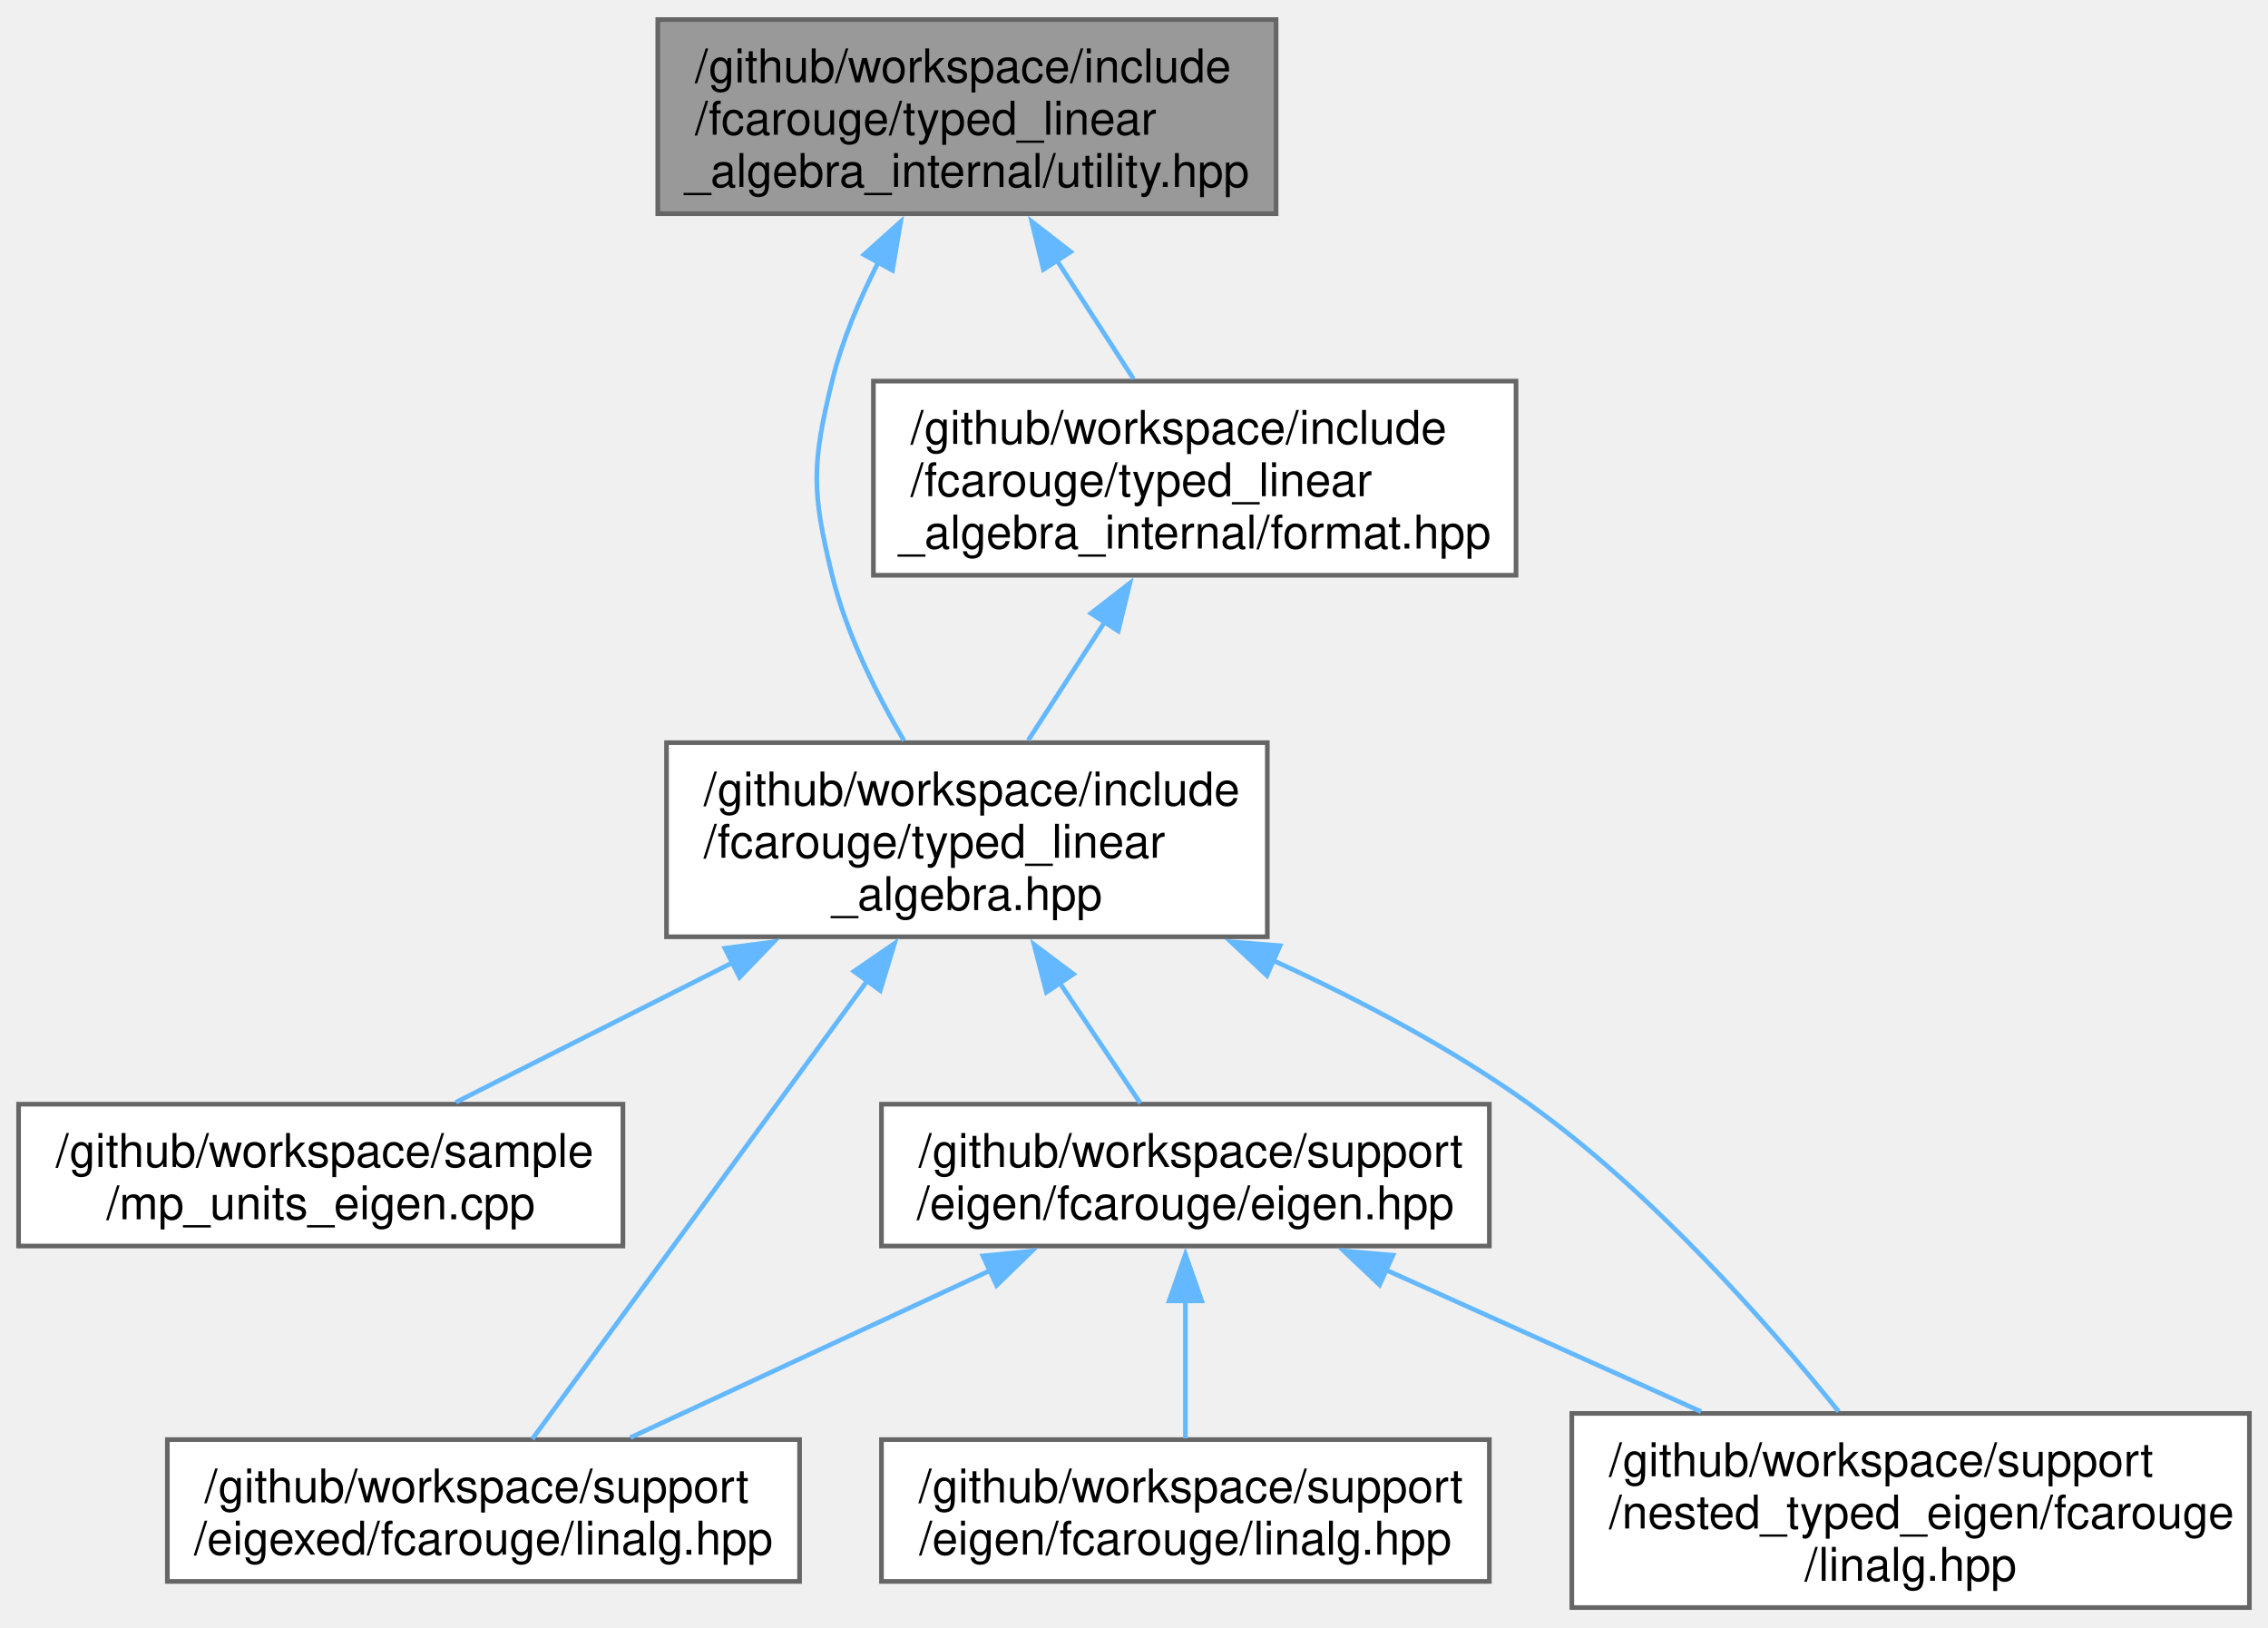
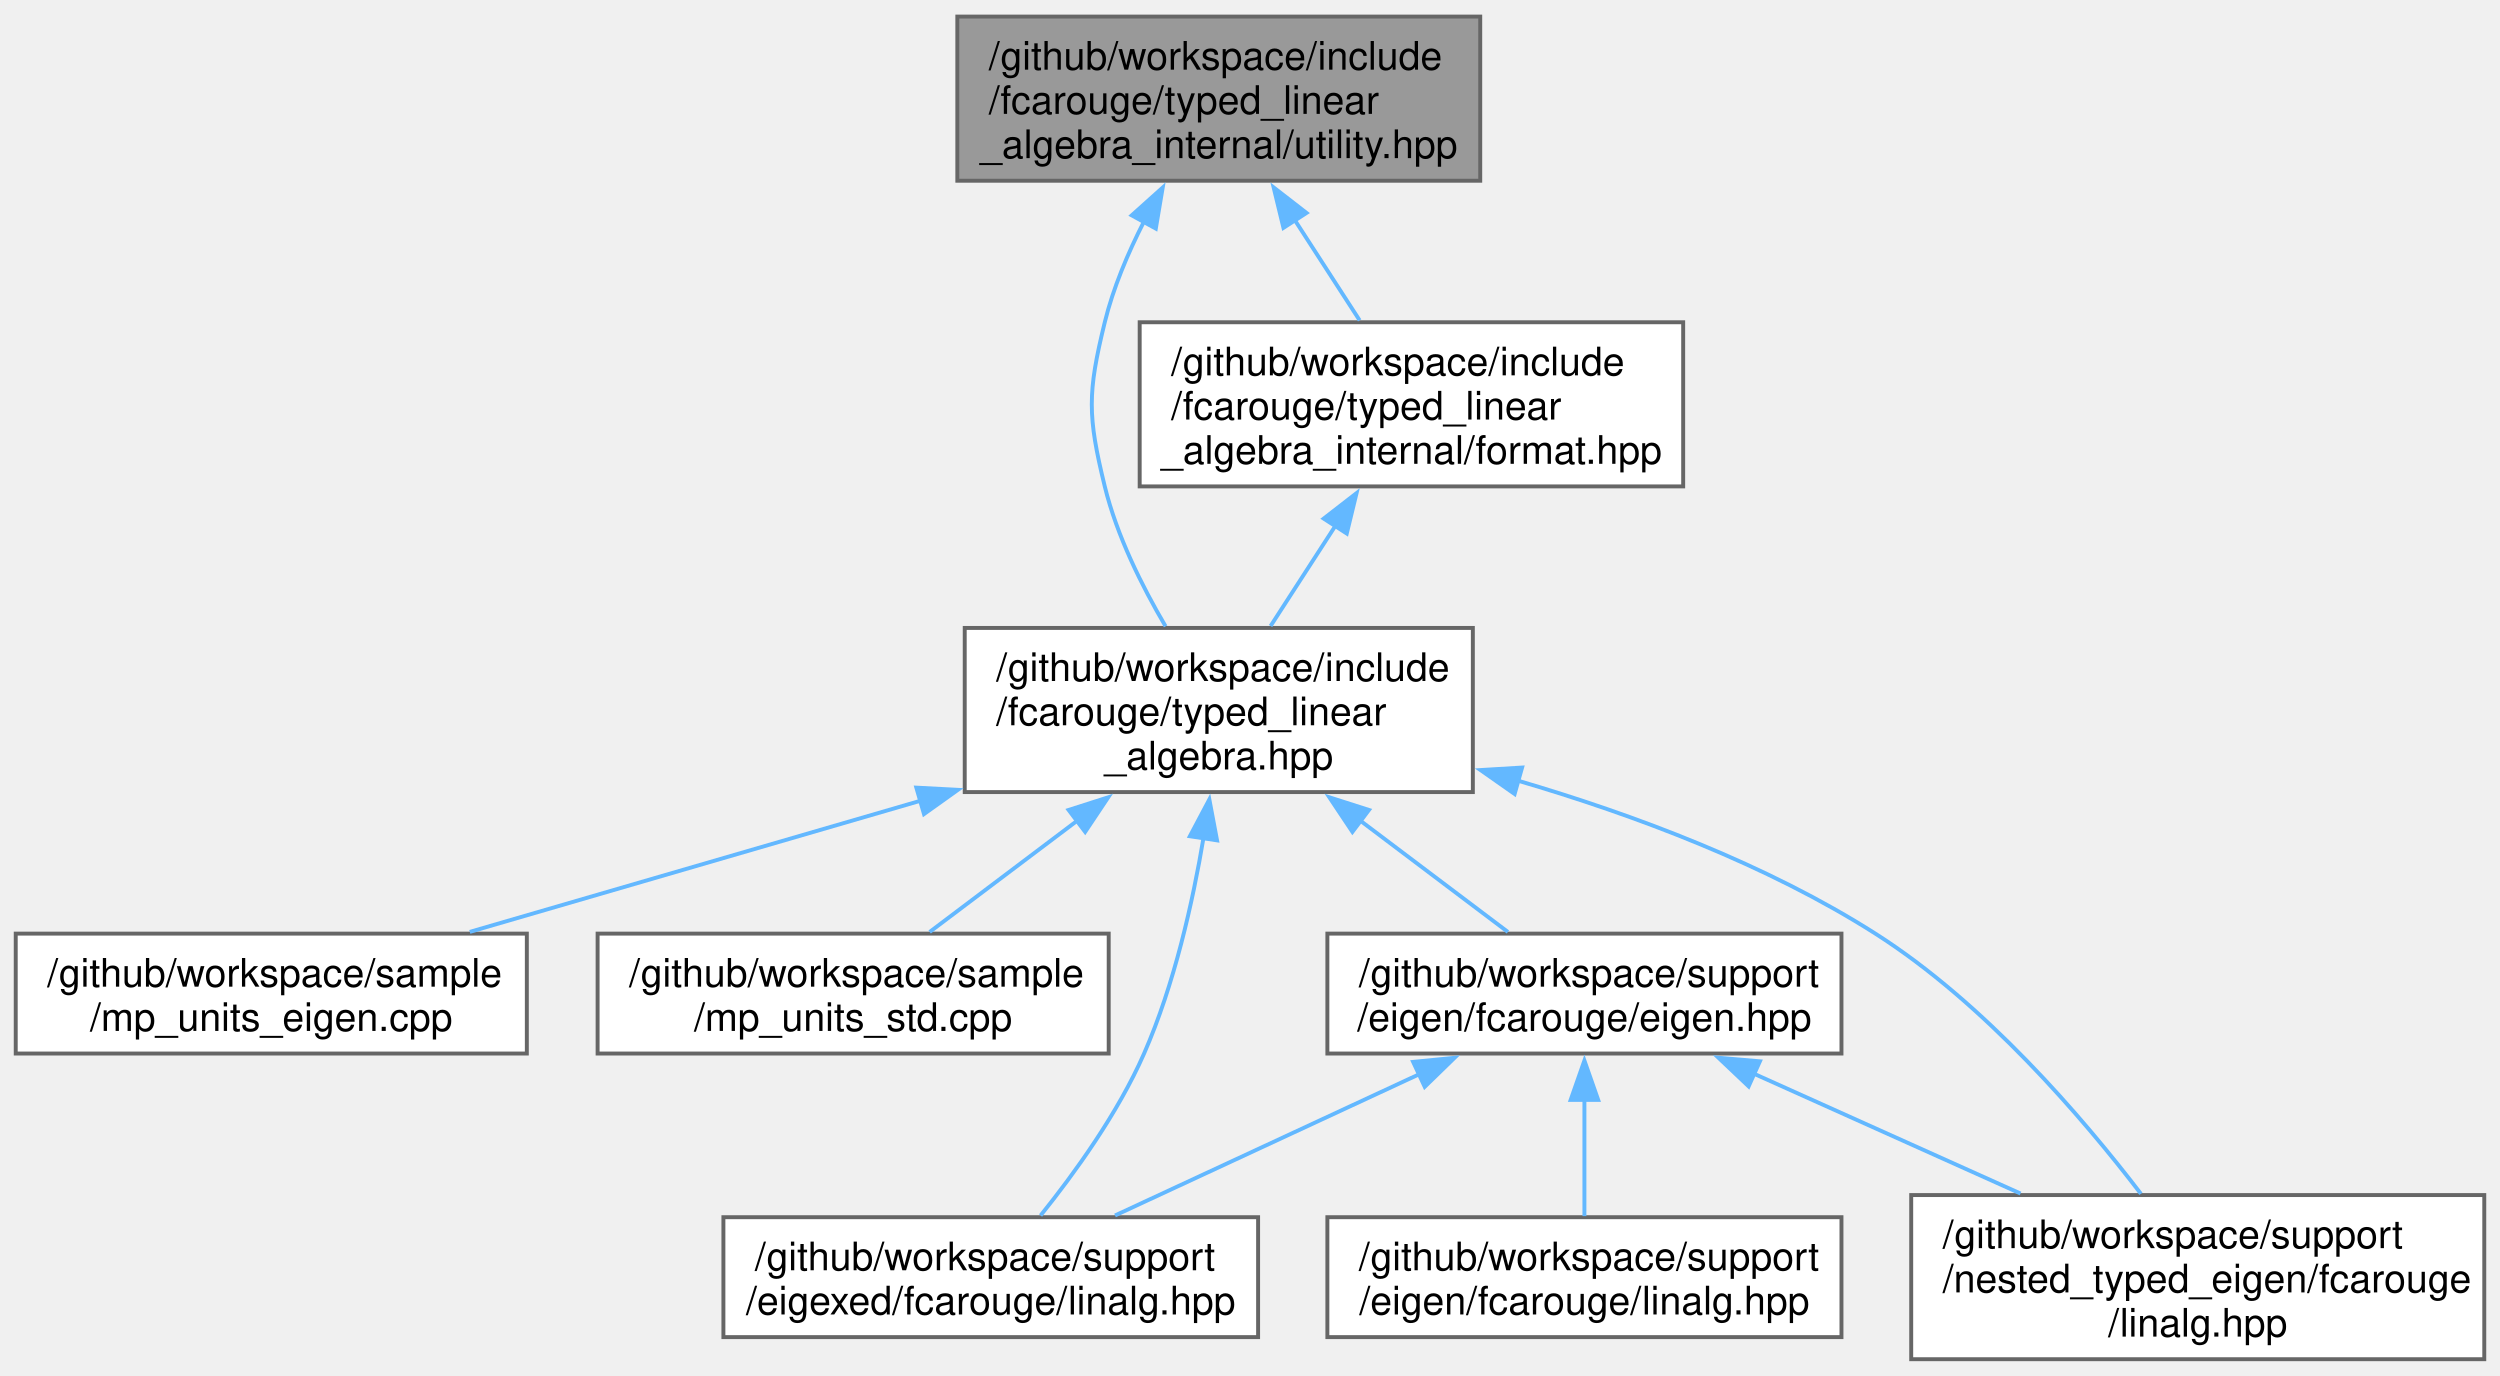
- <svg xmlns="http://www.w3.org/2000/svg" xmlns:xlink="http://www.w3.org/1999/xlink" width="488pt" height="350pt" viewBox="0.00 0.00 487.88 349.50">
+ <svg xmlns="http://www.w3.org/2000/svg" xmlns:xlink="http://www.w3.org/1999/xlink" width="636pt" height="350pt" viewBox="0.00 0.00 635.88 349.50">
  <g id="graph0" class="graph" transform="scale(1 1) rotate(0) translate(4 345.5)">
    <g id="Node000001" class="node">
      <g id="a_Node000001">
        <a xlink:title=" ">
-           <polygon fill="#999999" stroke="#666666" points="270.5,-341.5 137.5,-341.5 137.5,-299.75 270.5,-299.75 270.5,-341.5" />
-           <text text-anchor="start" x="145.5" y="-328" font-family="Helvetica,sans-Serif" font-size="10.00">/github/workspace/include</text>
-           <text text-anchor="start" x="145.5" y="-316.75" font-family="Helvetica,sans-Serif" font-size="10.00">/fcarouge/typed_linear</text>
-           <text text-anchor="middle" x="204" y="-305.5" font-family="Helvetica,sans-Serif" font-size="10.00">_algebra_internal/utility.hpp</text>
+           <polygon fill="#999999" stroke="#666666" points="372.5,-341.5 239.5,-341.5 239.5,-299.75 372.5,-299.75 372.5,-341.5" />
+           <text text-anchor="start" x="247.5" y="-328" font-family="Helvetica,sans-Serif" font-size="10.00">/github/workspace/include</text>
+           <text text-anchor="start" x="247.5" y="-316.75" font-family="Helvetica,sans-Serif" font-size="10.00">/fcarouge/typed_linear</text>
+           <text text-anchor="middle" x="306" y="-305.5" font-family="Helvetica,sans-Serif" font-size="10.00">_algebra_internal/utility.hpp</text>
        </a>
      </g>
    </g>
    <g id="Node000002" class="node">
      <g id="a_Node000002">
        <a xlink:href="typed__linear__algebra_8hpp.xhtml" target="_top" xlink:title="Typed linear algebra implementation.">
-           <polygon fill="white" stroke="#666666" points="268.62,-186 139.38,-186 139.38,-144.25 268.62,-144.25 268.62,-186" />
-           <text text-anchor="start" x="147.38" y="-172.5" font-family="Helvetica,sans-Serif" font-size="10.00">/github/workspace/include</text>
-           <text text-anchor="start" x="147.38" y="-161.25" font-family="Helvetica,sans-Serif" font-size="10.00">/fcarouge/typed_linear</text>
-           <text text-anchor="middle" x="204" y="-150" font-family="Helvetica,sans-Serif" font-size="10.00">_algebra.hpp</text>
+           <polygon fill="white" stroke="#666666" points="370.62,-186 241.38,-186 241.38,-144.25 370.62,-144.25 370.62,-186" />
+           <text text-anchor="start" x="249.38" y="-172.5" font-family="Helvetica,sans-Serif" font-size="10.00">/github/workspace/include</text>
+           <text text-anchor="start" x="249.38" y="-161.25" font-family="Helvetica,sans-Serif" font-size="10.00">/fcarouge/typed_linear</text>
+           <text text-anchor="middle" x="306" y="-150" font-family="Helvetica,sans-Serif" font-size="10.00">_algebra.hpp</text>
        </a>
      </g>
    </g>
    <g id="edge1_Node000001_Node000002" class="edge">
      <g id="a_edge1_Node000001_Node000002">
        <a xlink:title=" ">
-           <path fill="none" stroke="#63b8ff" d="M184.97,-289.36C180.87,-281.33 177.13,-272.46 175,-263.75 170.6,-245.72 170.6,-240.03 175,-222 178.06,-209.47 184.46,-196.62 190.47,-186.41" />
-           <polygon fill="#63b8ff" stroke="#63b8ff" points="181.85,-290.94 189.74,-298.02 187.98,-287.57 181.85,-290.94" />
+           <path fill="none" stroke="#63b8ff" d="M286.97,-289.36C282.87,-281.33 279.13,-272.46 277,-263.75 272.6,-245.72 272.6,-240.03 277,-222 280.06,-209.47 286.46,-196.62 292.47,-186.41" />
+           <polygon fill="#63b8ff" stroke="#63b8ff" points="283.85,-290.94 291.74,-298.02 289.98,-287.57 283.85,-290.94" />
        </a>
      </g>
    </g>
-     <g id="Node000008" class="node">
-       <g id="a_Node000008">
+     <g id="Node000009" class="node">
+       <g id="a_Node000009">
        <a xlink:href="format_8hpp.xhtml" target="_top" xlink:title="Formatting support for the typed matrix.">
-           <polygon fill="white" stroke="#666666" points="322.12,-263.75 183.88,-263.75 183.88,-222 322.12,-222 322.12,-263.75" />
-           <text text-anchor="start" x="191.88" y="-250.25" font-family="Helvetica,sans-Serif" font-size="10.00">/github/workspace/include</text>
-           <text text-anchor="start" x="191.88" y="-239" font-family="Helvetica,sans-Serif" font-size="10.00">/fcarouge/typed_linear</text>
-           <text text-anchor="middle" x="253" y="-227.75" font-family="Helvetica,sans-Serif" font-size="10.00">_algebra_internal/format.hpp</text>
+           <polygon fill="white" stroke="#666666" points="424.12,-263.75 285.88,-263.75 285.88,-222 424.12,-222 424.12,-263.75" />
+           <text text-anchor="start" x="293.88" y="-250.25" font-family="Helvetica,sans-Serif" font-size="10.00">/github/workspace/include</text>
+           <text text-anchor="start" x="293.88" y="-239" font-family="Helvetica,sans-Serif" font-size="10.00">/fcarouge/typed_linear</text>
+           <text text-anchor="middle" x="355" y="-227.75" font-family="Helvetica,sans-Serif" font-size="10.00">_algebra_internal/format.hpp</text>
        </a>
      </g>
    </g>
-     <g id="edge9_Node000001_Node000008" class="edge">
-       <g id="a_edge9_Node000001_Node000008">
+     <g id="edge10_Node000001_Node000009" class="edge">
+       <g id="a_edge10_Node000001_Node000009">
        <a xlink:title=" ">
-           <path fill="none" stroke="#63b8ff" d="M223.37,-289.68C228.89,-281.14 234.78,-272.05 239.83,-264.23" />
-           <polygon fill="#63b8ff" stroke="#63b8ff" points="220.45,-287.76 217.95,-298.05 226.32,-291.56 220.45,-287.76" />
+           <path fill="none" stroke="#63b8ff" d="M325.37,-289.68C330.89,-281.14 336.78,-272.05 341.83,-264.23" />
+           <polygon fill="#63b8ff" stroke="#63b8ff" points="322.45,-287.76 319.95,-298.05 328.32,-291.56 322.45,-287.76" />
        </a>
      </g>
    </g>
    <g id="Node000003" class="node">
      <g id="a_Node000003">
        <a xlink:href="mp__units__eigen_8cpp.xhtml" target="_top" xlink:title="Unit safe linear algebra with mp-units and Eigen.">
          <polygon fill="white" stroke="#666666" points="130,-108.25 0,-108.25 0,-77.75 130,-77.75 130,-108.25" />
          <text text-anchor="start" x="8" y="-94.75" font-family="Helvetica,sans-Serif" font-size="10.00">/github/workspace/sample</text>
          <text text-anchor="middle" x="65" y="-83.5" font-family="Helvetica,sans-Serif" font-size="10.00">/mp_units_eigen.cpp</text>
        </a>
      </g>
    </g>
    <g id="edge2_Node000002_Node000003" class="edge">
      <g id="a_edge2_Node000002_Node000003">
        <a xlink:title=" ">
-           <path fill="none" stroke="#63b8ff" d="M153.58,-138.69C133.58,-128.6 111.29,-117.36 94.08,-108.67" />
-           <polygon fill="#63b8ff" stroke="#63b8ff" points="151.94,-141.78 162.44,-143.16 155.09,-135.53 151.94,-141.78" />
+           <path fill="none" stroke="#63b8ff" d="M230.24,-142.08C192.83,-131.2 148.72,-118.36 115.49,-108.69" />
+           <polygon fill="#63b8ff" stroke="#63b8ff" points="229.07,-145.38 239.65,-144.82 231.02,-138.66 229.07,-145.38" />
        </a>
      </g>
    </g>
    <g id="Node000004" class="node">
      <g id="a_Node000004">
-         <a xlink:href="eigen_8hpp.xhtml" target="_top" xlink:title="Linear algebra facade for Eigen3 third party implementation.">
-           <polygon fill="white" stroke="#666666" points="316.38,-108.25 185.62,-108.25 185.62,-77.75 316.38,-77.75 316.38,-108.25" />
-           <text text-anchor="start" x="193.62" y="-94.75" font-family="Helvetica,sans-Serif" font-size="10.00">/github/workspace/support</text>
-           <text text-anchor="middle" x="251" y="-83.5" font-family="Helvetica,sans-Serif" font-size="10.00">/eigen/fcarouge/eigen.hpp</text>
+         <a xlink:href="mp__units__std_8cpp.xhtml" target="_top" xlink:title="Unit safe linear algebra with mp-units and Eigen.">
+           <polygon fill="white" stroke="#666666" points="278,-108.25 148,-108.25 148,-77.75 278,-77.75 278,-108.25" />
+           <text text-anchor="start" x="156" y="-94.75" font-family="Helvetica,sans-Serif" font-size="10.00">/github/workspace/sample</text>
+           <text text-anchor="middle" x="213" y="-83.5" font-family="Helvetica,sans-Serif" font-size="10.00">/mp_units_std.cpp</text>
        </a>
      </g>
    </g>
    <g id="edge3_Node000002_Node000004" class="edge">
      <g id="a_edge3_Node000002_Node000004">
        <a xlink:title=" ">
-           <path fill="none" stroke="#63b8ff" d="M223.92,-134.4C229.94,-125.42 236.28,-115.96 241.31,-108.45" />
-           <polygon fill="#63b8ff" stroke="#63b8ff" points="221.1,-132.33 218.44,-142.58 226.91,-136.23 221.1,-132.33" />
+           <path fill="none" stroke="#63b8ff" d="M270.04,-137.01C257.25,-127.37 243.34,-116.88 232.46,-108.67" />
+           <polygon fill="#63b8ff" stroke="#63b8ff" points="267.8,-139.7 277.89,-142.93 272.01,-134.12 267.8,-139.7" />
        </a>
      </g>
    </g>
-     <g id="Node000006" class="node">
-       <g id="a_Node000006">
-         <a xlink:href="eigexed_2fcarouge_2linalg_8hpp.xhtml" target="_top" xlink:title="Scalar type linear algebra with Eigen implementation.">
-           <polygon fill="white" stroke="#666666" points="168,-36.12 32,-36.12 32,-5.62 168,-5.62 168,-36.12" />
-           <text text-anchor="start" x="40" y="-22.62" font-family="Helvetica,sans-Serif" font-size="10.00">/github/workspace/support</text>
-           <text text-anchor="middle" x="100" y="-11.38" font-family="Helvetica,sans-Serif" font-size="10.00">/eigexed/fcarouge/linalg.hpp</text>
+     <g id="Node000005" class="node">
+       <g id="a_Node000005">
+         <a xlink:href="eigen_8hpp.xhtml" target="_top" xlink:title="Linear algebra facade for Eigen3 third party implementation.">
+           <polygon fill="white" stroke="#666666" points="464.38,-108.25 333.62,-108.25 333.62,-77.75 464.38,-77.75 464.38,-108.25" />
+           <text text-anchor="start" x="341.62" y="-94.75" font-family="Helvetica,sans-Serif" font-size="10.00">/github/workspace/support</text>
+           <text text-anchor="middle" x="399" y="-83.5" font-family="Helvetica,sans-Serif" font-size="10.00">/eigen/fcarouge/eigen.hpp</text>
        </a>
      </g>
    </g>
-     <g id="edge7_Node000002_Node000006" class="edge">
-       <g id="a_edge7_Node000002_Node000006">
+     <g id="edge4_Node000002_Node000005" class="edge">
+       <g id="a_edge4_Node000002_Node000005">
        <a xlink:title=" ">
-           <path fill="none" stroke="#63b8ff" d="M182.62,-134.88C160.64,-104.82 127.33,-59.25 110.51,-36.25" />
-           <polygon fill="#63b8ff" stroke="#63b8ff" points="179.7,-136.82 188.43,-142.82 185.35,-132.69 179.7,-136.82" />
+           <path fill="none" stroke="#63b8ff" d="M341.96,-137.01C354.75,-127.37 368.66,-116.88 379.54,-108.67" />
+           <polygon fill="#63b8ff" stroke="#63b8ff" points="339.99,-134.12 334.11,-142.93 344.2,-139.7 339.99,-134.12" />
        </a>
      </g>
    </g>
    <g id="Node000007" class="node">
      <g id="a_Node000007">
-         <a xlink:href="nested__typed__eigen_2fcarouge_2linalg_8hpp.xhtml" target="_top" xlink:title="Scalar type nested linear algebra with Eigen implementation.">
-           <polygon fill="white" stroke="#666666" points="479.88,-41.75 334.12,-41.75 334.12,0 479.88,0 479.88,-41.75" />
-           <text text-anchor="start" x="342.12" y="-28.25" font-family="Helvetica,sans-Serif" font-size="10.00">/github/workspace/support</text>
-           <text text-anchor="start" x="342.12" y="-17" font-family="Helvetica,sans-Serif" font-size="10.00">/nested_typed_eigen/fcarouge</text>
-           <text text-anchor="middle" x="407" y="-5.75" font-family="Helvetica,sans-Serif" font-size="10.00">/linalg.hpp</text>
+         <a xlink:href="eigexed_2fcarouge_2linalg_8hpp.xhtml" target="_top" xlink:title="Scalar type linear algebra with Eigen implementation.">
+           <polygon fill="white" stroke="#666666" points="316,-36.12 180,-36.12 180,-5.62 316,-5.62 316,-36.12" />
+           <text text-anchor="start" x="188" y="-22.62" font-family="Helvetica,sans-Serif" font-size="10.00">/github/workspace/support</text>
+           <text text-anchor="middle" x="248" y="-11.38" font-family="Helvetica,sans-Serif" font-size="10.00">/eigexed/fcarouge/linalg.hpp</text>
        </a>
      </g>
    </g>
    <g id="edge8_Node000002_Node000007" class="edge">
      <g id="a_edge8_Node000002_Node000007">
        <a xlink:title=" ">
-           <path fill="none" stroke="#63b8ff" d="M269.91,-139.14C288.53,-130.66 308.26,-120.25 325,-108.25 351.38,-89.34 376.25,-61.13 391.53,-42.15" />
-           <polygon fill="#63b8ff" stroke="#63b8ff" points="268.53,-135.92 260.8,-143.16 271.36,-142.33 268.53,-135.92" />
+           <path fill="none" stroke="#63b8ff" d="M302.17,-132.95C299.36,-116.1 294.66,-95.23 287,-77.75 280.35,-62.58 269.31,-47.29 260.67,-36.55" />
+           <polygon fill="#63b8ff" stroke="#63b8ff" points="298.64,-133.02 303.6,-142.38 305.56,-131.97 298.64,-133.02" />
        </a>
      </g>
    </g>
-     <g id="Node000005" class="node">
-       <g id="a_Node000005">
-         <a xlink:href="eigen_2fcarouge_2linalg_8hpp.xhtml" target="_top" xlink:title=" ">
-           <polygon fill="white" stroke="#666666" points="316.38,-36.12 185.62,-36.12 185.62,-5.62 316.38,-5.62 316.38,-36.12" />
-           <text text-anchor="start" x="193.62" y="-22.62" font-family="Helvetica,sans-Serif" font-size="10.00">/github/workspace/support</text>
-           <text text-anchor="middle" x="251" y="-11.38" font-family="Helvetica,sans-Serif" font-size="10.00">/eigen/fcarouge/linalg.hpp</text>
+     <g id="Node000008" class="node">
+       <g id="a_Node000008">
+         <a xlink:href="nested__typed__eigen_2fcarouge_2linalg_8hpp.xhtml" target="_top" xlink:title="Scalar type nested linear algebra with Eigen implementation.">
+           <polygon fill="white" stroke="#666666" points="627.88,-41.75 482.12,-41.75 482.12,0 627.88,0 627.88,-41.75" />
+           <text text-anchor="start" x="490.12" y="-28.25" font-family="Helvetica,sans-Serif" font-size="10.00">/github/workspace/support</text>
+           <text text-anchor="start" x="490.12" y="-17" font-family="Helvetica,sans-Serif" font-size="10.00">/nested_typed_eigen/fcarouge</text>
+           <text text-anchor="middle" x="555" y="-5.75" font-family="Helvetica,sans-Serif" font-size="10.00">/linalg.hpp</text>
        </a>
      </g>
    </g>
-     <g id="edge4_Node000004_Node000005" class="edge">
-       <g id="a_edge4_Node000004_Node000005">
+     <g id="edge9_Node000002_Node000008" class="edge">
+       <g id="a_edge9_Node000002_Node000008">
        <a xlink:title=" ">
-           <path fill="none" stroke="#63b8ff" d="M251,-66.02C251,-56.01 251,-44.94 251,-36.39" />
-           <polygon fill="#63b8ff" stroke="#63b8ff" points="247.5,-65.96 251,-75.96 254.5,-65.96 247.5,-65.96" />
+           <path fill="none" stroke="#63b8ff" d="M381.93,-147.2C411.79,-138.44 445.44,-125.8 473,-108.25 500.73,-90.59 525.65,-61.55 540.55,-42.07" />
+           <polygon fill="#63b8ff" stroke="#63b8ff" points="381.25,-143.76 372.57,-149.85 383.15,-150.49 381.25,-143.76" />
        </a>
      </g>
    </g>
-     <g id="edge5_Node000004_Node000006" class="edge">
-       <g id="a_edge5_Node000004_Node000006">
-         <a xlink:title=" ">
-           <path fill="none" stroke="#63b8ff" d="M208.9,-72.45C184.41,-61.08 154.05,-46.98 131.61,-36.56" />
-           <polygon fill="#63b8ff" stroke="#63b8ff" points="207.43,-75.62 217.97,-76.66 210.38,-69.28 207.43,-75.62" />
+     <g id="Node000006" class="node">
+       <g id="a_Node000006">
+         <a xlink:href="eigen_2fcarouge_2linalg_8hpp.xhtml" target="_top" xlink:title=" ">
+           <polygon fill="white" stroke="#666666" points="464.38,-36.12 333.62,-36.12 333.62,-5.62 464.38,-5.62 464.38,-36.12" />
+           <text text-anchor="start" x="341.62" y="-22.62" font-family="Helvetica,sans-Serif" font-size="10.00">/github/workspace/support</text>
+           <text text-anchor="middle" x="399" y="-11.38" font-family="Helvetica,sans-Serif" font-size="10.00">/eigen/fcarouge/linalg.hpp</text>
        </a>
      </g>
    </g>
-     <g id="edge6_Node000004_Node000007" class="edge">
-       <g id="a_edge6_Node000004_Node000007">
+     <g id="edge5_Node000005_Node000006" class="edge">
+       <g id="a_edge5_Node000005_Node000006">
        <a xlink:title=" ">
-           <path fill="none" stroke="#63b8ff" d="M293.99,-72.67C315.1,-63.18 340.53,-51.75 361.92,-42.14" />
-           <polygon fill="#63b8ff" stroke="#63b8ff" points="292.77,-69.39 285.08,-76.68 295.64,-75.77 292.77,-69.39" />
+           <path fill="none" stroke="#63b8ff" d="M399,-66.02C399,-56.01 399,-44.94 399,-36.39" />
+           <polygon fill="#63b8ff" stroke="#63b8ff" points="395.5,-65.96 399,-75.96 402.5,-65.96 395.5,-65.96" />
        </a>
      </g>
    </g>
-     <g id="edge10_Node000008_Node000002" class="edge">
-       <g id="a_edge10_Node000008_Node000002">
+     <g id="edge6_Node000005_Node000007" class="edge">
+       <g id="a_edge6_Node000005_Node000007">
        <a xlink:title=" ">
-           <path fill="none" stroke="#63b8ff" d="M233.63,-211.93C228.11,-203.39 222.22,-194.3 217.17,-186.48" />
-           <polygon fill="#63b8ff" stroke="#63b8ff" points="230.68,-213.81 239.05,-220.3 236.55,-210.01 230.68,-213.81" />
+           <path fill="none" stroke="#63b8ff" d="M356.9,-72.45C332.41,-61.08 302.05,-46.98 279.61,-36.56" />
+           <polygon fill="#63b8ff" stroke="#63b8ff" points="355.43,-75.62 365.97,-76.66 358.38,-69.28 355.43,-75.62" />
+         </a>
+       </g>
+     </g>
+     <g id="edge7_Node000005_Node000008" class="edge">
+       <g id="a_edge7_Node000005_Node000008">
+         <a xlink:title=" ">
+           <path fill="none" stroke="#63b8ff" d="M441.99,-72.67C463.1,-63.18 488.53,-51.75 509.92,-42.14" />
+           <polygon fill="#63b8ff" stroke="#63b8ff" points="440.77,-69.39 433.08,-76.68 443.64,-75.77 440.77,-69.39" />
+         </a>
+       </g>
+     </g>
+     <g id="edge11_Node000009_Node000002" class="edge">
+       <g id="a_edge11_Node000009_Node000002">
+         <a xlink:title=" ">
+           <path fill="none" stroke="#63b8ff" d="M335.63,-211.93C330.11,-203.39 324.22,-194.3 319.17,-186.48" />
+           <polygon fill="#63b8ff" stroke="#63b8ff" points="332.68,-213.81 341.05,-220.3 338.55,-210.01 332.68,-213.81" />
        </a>
      </g>
    </g>
  </g>
</svg>
